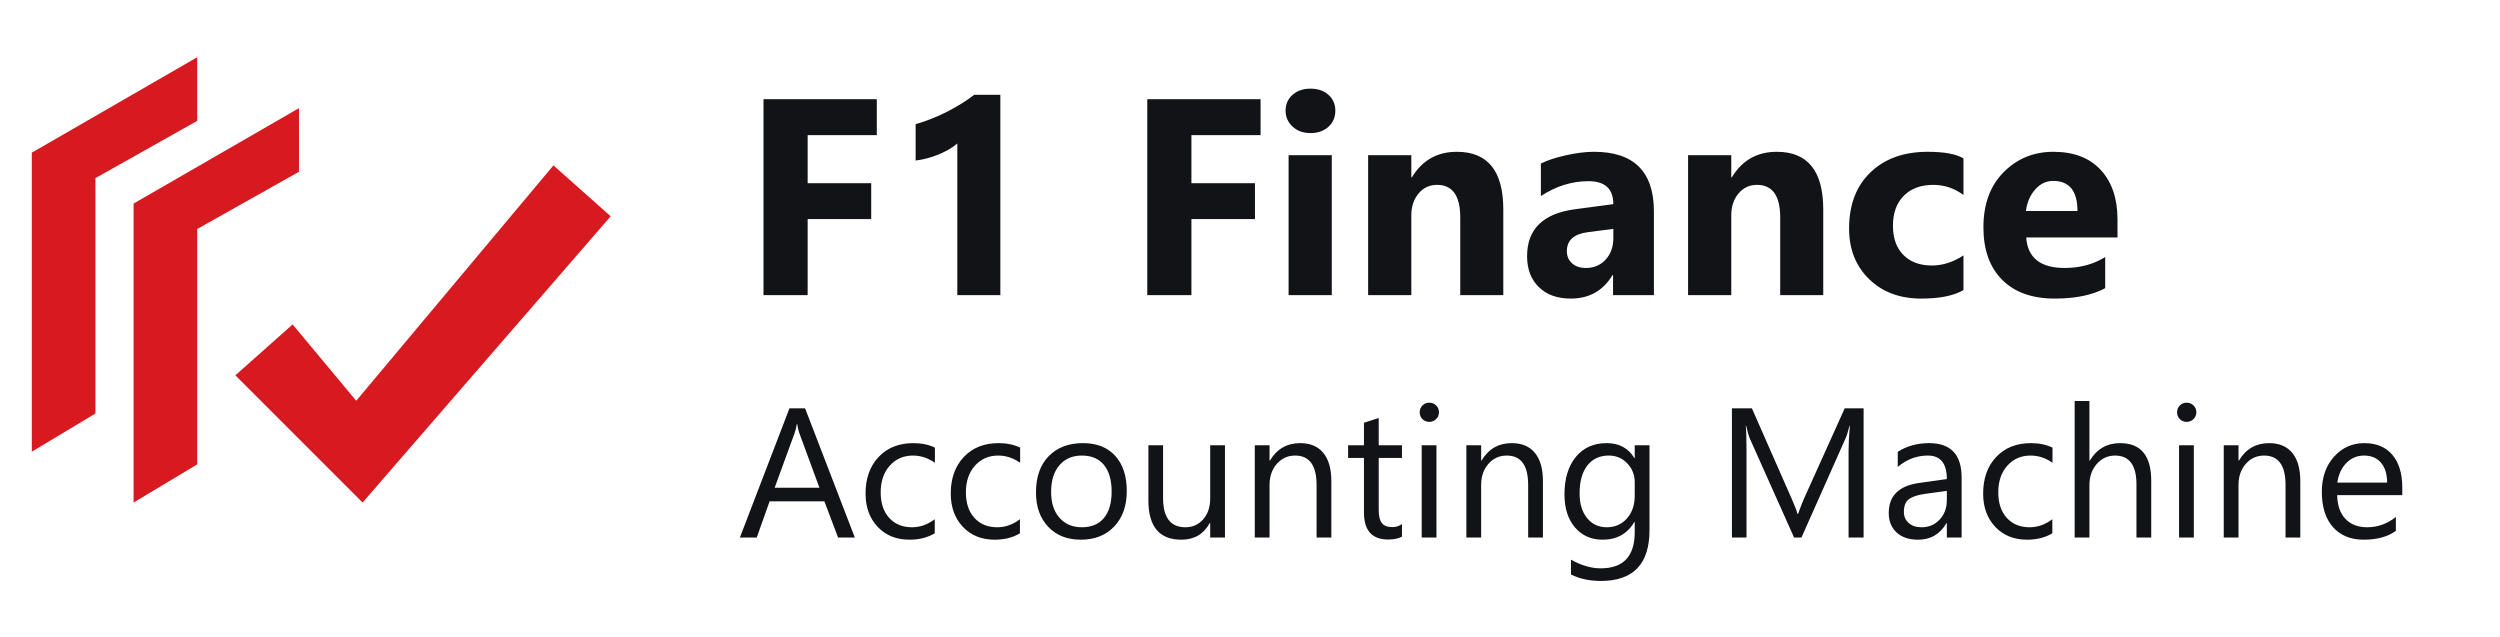
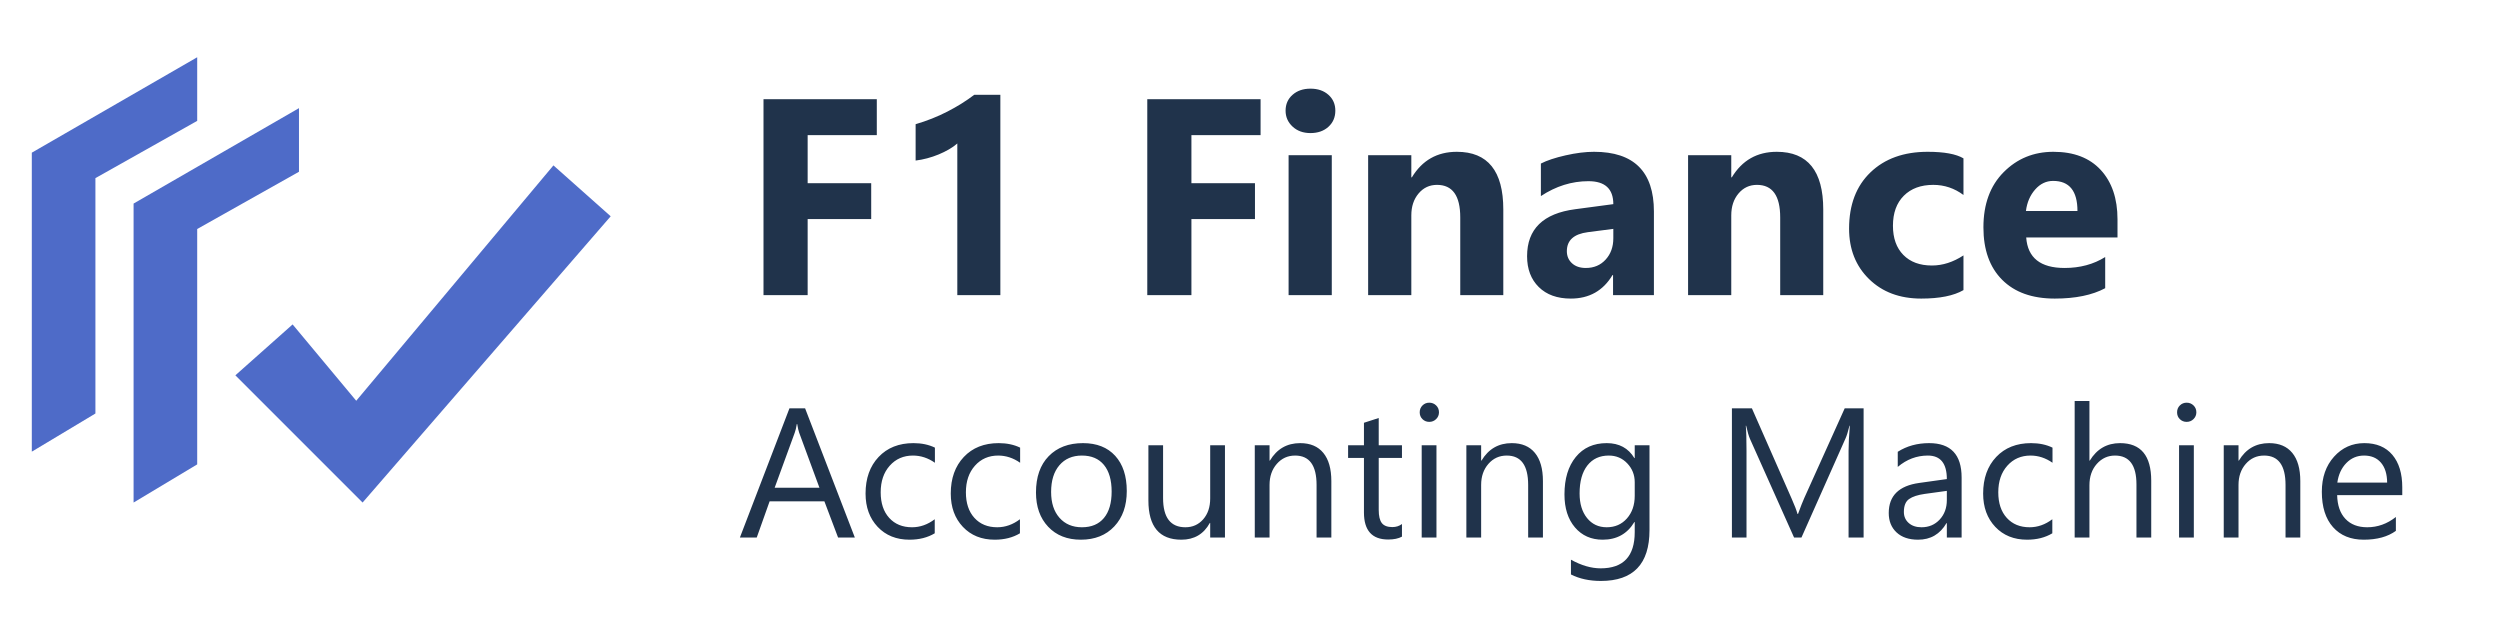
<svg xmlns="http://www.w3.org/2000/svg" viewBox="0 0 393 100" role="img" aria-label="F1 Finance Accounting Machine">
-   <path fill="#D71920" d="M 5 24 L 31 9 L 31 19 L 15 28 L 15 65 L 5 71 Z" />
-   <path fill="#D71920" d="M 21 32 L 47 17 L 47 27 L 31 36 L 31 73 L 21 79 Z" />
-   <path fill="#D71920" d="M 37 59 L 46 51 L 56 63 L 87 26 L 96 34 L 57 79 Z" />
-   <path fill="#111317" d="M 137.834 21.242 L 126.963 21.242 L 126.963 28.804 L 136.953 28.804 L 136.953 34.433 L 126.963 34.433 L 126.963 46.4 L 120.023 46.4 L 120.023 15.591 L 137.834 15.591 L 137.834 21.242 Z M 157.256 14.904 L 157.256 46.4 L 150.489 46.4 L 150.489 22.552 Q 149.93 23.046 149.167 23.487 Q 148.405 23.927 147.545 24.282 Q 146.686 24.636 145.762 24.883 Q 144.838 25.13 143.936 25.238 L 143.936 19.523 Q 146.578 18.749 148.92 17.546 Q 151.262 16.343 153.153 14.904 L 157.256 14.904 Z M 198.163 21.242 L 187.291 21.242 L 187.291 28.804 L 197.282 28.804 L 197.282 34.433 L 187.291 34.433 L 187.291 46.4 L 180.352 46.4 L 180.352 15.591 L 198.163 15.591 L 198.163 21.242 Z M 206.004 20.919 Q 204.286 20.919 203.19 19.899 Q 202.094 18.878 202.094 17.396 Q 202.094 15.871 203.19 14.904 Q 204.286 13.937 206.004 13.937 Q 207.745 13.937 208.83 14.904 Q 209.915 15.871 209.915 17.396 Q 209.915 18.943 208.83 19.931 Q 207.745 20.919 206.004 20.919 Z M 209.356 46.4 L 202.567 46.4 L 202.567 24.4 L 209.356 24.4 L 209.356 46.4 Z M 236.319 46.4 L 229.552 46.4 L 229.552 34.175 Q 229.552 29.062 225.899 29.062 Q 224.137 29.062 222.999 30.416 Q 221.86 31.769 221.86 33.853 L 221.86 46.4 L 215.071 46.4 L 215.071 24.4 L 221.86 24.4 L 221.86 27.88 L 221.946 27.88 Q 224.374 23.863 229.014 23.863 Q 236.319 23.863 236.319 32.929 L 236.319 46.4 Z M 259.995 46.4 L 253.571 46.4 L 253.571 43.242 L 253.485 43.242 Q 251.272 46.937 246.932 46.937 Q 243.731 46.937 241.894 45.122 Q 240.057 43.306 240.057 40.277 Q 240.057 33.875 247.641 32.886 L 253.614 32.091 Q 253.614 28.482 249.704 28.482 Q 245.772 28.482 242.227 30.824 L 242.227 25.71 Q 243.645 24.98 246.105 24.421 Q 248.565 23.863 250.585 23.863 Q 259.995 23.863 259.995 33.251 L 259.995 46.4 Z M 253.614 37.462 L 253.614 35.98 L 249.618 36.496 Q 246.309 36.925 246.309 39.482 Q 246.309 40.642 247.115 41.383 Q 247.921 42.125 249.296 42.125 Q 251.208 42.125 252.411 40.803 Q 253.614 39.482 253.614 37.462 Z M 286.614 46.4 L 279.847 46.4 L 279.847 34.175 Q 279.847 29.062 276.194 29.062 Q 274.433 29.062 273.294 30.416 Q 272.155 31.769 272.155 33.853 L 272.155 46.4 L 265.366 46.4 L 265.366 24.4 L 272.155 24.4 L 272.155 27.88 L 272.241 27.88 Q 274.669 23.863 279.31 23.863 Q 286.614 23.863 286.614 32.929 L 286.614 46.4 Z M 308.657 45.605 Q 306.359 46.937 302.019 46.937 Q 296.948 46.937 293.812 43.865 Q 290.675 40.793 290.675 35.937 Q 290.675 30.33 294.037 27.096 Q 297.4 23.863 303.029 23.863 Q 306.917 23.863 308.657 24.894 L 308.657 30.652 Q 306.531 29.062 303.909 29.062 Q 300.988 29.062 299.28 30.77 Q 297.571 32.478 297.571 35.486 Q 297.571 38.408 299.204 40.073 Q 300.837 41.738 303.695 41.738 Q 306.23 41.738 308.657 40.148 L 308.657 45.605 Z M 332.871 37.334 L 318.519 37.334 Q 318.863 42.125 324.556 42.125 Q 328.187 42.125 330.937 40.406 L 330.937 45.304 Q 327.886 46.937 323.009 46.937 Q 317.681 46.937 314.738 43.983 Q 311.794 41.029 311.794 35.744 Q 311.794 30.265 314.974 27.064 Q 318.154 23.863 322.794 23.863 Q 327.607 23.863 330.239 26.72 Q 332.871 29.578 332.871 34.476 L 332.871 37.334 Z M 326.576 33.166 Q 326.576 28.439 322.751 28.439 Q 321.119 28.439 319.926 29.792 Q 318.734 31.146 318.476 33.166 L 326.576 33.166 Z" />
-   <path fill="#111317" d="M 134.38 84.5 L 131.746 84.5 L 129.594 78.808 L 120.984 78.808 L 118.959 84.5 L 116.312 84.5 L 124.1 64.194 L 126.563 64.194 L 134.38 84.5 Z M 128.815 76.669 L 125.629 68.018 C 125.525 67.734 125.421 67.281 125.317 66.658 L 125.261 66.658 C 125.166 67.234 125.058 67.687 124.935 68.018 L 121.777 76.669 L 128.815 76.669 Z M 146.94 83.834 C 145.826 84.505 144.504 84.84 142.975 84.84 C 140.908 84.84 139.239 84.167 137.969 82.822 C 136.7 81.477 136.065 79.733 136.065 77.59 C 136.065 75.201 136.749 73.283 138.118 71.834 C 139.487 70.385 141.314 69.66 143.598 69.66 C 144.873 69.66 145.996 69.896 146.968 70.368 L 146.968 72.747 C 145.892 71.992 144.74 71.614 143.513 71.614 C 142.031 71.614 140.816 72.145 139.867 73.207 C 138.918 74.269 138.444 75.664 138.444 77.392 C 138.444 79.091 138.89 80.431 139.782 81.413 C 140.674 82.395 141.871 82.886 143.372 82.886 C 144.637 82.886 145.826 82.466 146.94 81.625 L 146.94 83.834 Z M 160.335 83.834 C 159.222 84.505 157.9 84.84 156.371 84.84 C 154.303 84.84 152.635 84.167 151.365 82.822 C 150.095 81.477 149.46 79.733 149.46 77.59 C 149.46 75.201 150.145 73.283 151.514 71.834 C 152.882 70.385 154.709 69.66 156.994 69.66 C 158.268 69.66 159.391 69.896 160.364 70.368 L 160.364 72.747 C 159.288 71.992 158.136 71.614 156.909 71.614 C 155.427 71.614 154.211 72.145 153.262 73.207 C 152.314 74.269 151.839 75.664 151.839 77.392 C 151.839 79.091 152.285 80.431 153.177 81.413 C 154.07 82.395 155.266 82.886 156.767 82.886 C 158.032 82.886 159.222 82.466 160.335 81.625 L 160.335 83.834 Z M 169.908 84.84 C 167.765 84.84 166.054 84.163 164.775 82.808 C 163.496 81.453 162.856 79.657 162.856 77.42 C 162.856 74.984 163.521 73.082 164.853 71.713 C 166.184 70.345 167.982 69.66 170.248 69.66 C 172.409 69.66 174.097 70.326 175.31 71.657 C 176.523 72.988 177.129 74.833 177.129 77.193 C 177.129 79.506 176.476 81.359 175.168 82.751 C 173.861 84.144 172.107 84.84 169.908 84.84 Z M 170.078 71.614 C 168.586 71.614 167.406 72.122 166.538 73.136 C 165.669 74.151 165.235 75.551 165.235 77.335 C 165.235 79.053 165.674 80.408 166.552 81.399 C 167.43 82.39 168.605 82.886 170.078 82.886 C 171.579 82.886 172.733 82.4 173.54 81.427 C 174.347 80.455 174.75 79.072 174.75 77.278 C 174.75 75.466 174.347 74.069 173.54 73.087 C 172.733 72.105 171.579 71.614 170.078 71.614 Z M 192.564 84.5 L 190.242 84.5 L 190.242 82.206 L 190.185 82.206 C 189.222 83.962 187.731 84.84 185.71 84.84 C 182.255 84.84 180.528 82.782 180.528 78.666 L 180.528 70 L 182.836 70 L 182.836 78.298 C 182.836 81.356 184.007 82.886 186.348 82.886 C 187.48 82.886 188.413 82.468 189.144 81.633 C 189.876 80.797 190.242 79.704 190.242 78.354 L 190.242 70 L 192.564 70 L 192.564 84.5 Z M 209.287 84.5 L 206.965 84.5 L 206.965 76.23 C 206.965 73.153 205.841 71.614 203.595 71.614 C 202.434 71.614 201.473 72.051 200.713 72.924 C 199.953 73.797 199.573 74.899 199.573 76.23 L 199.573 84.5 L 197.251 84.5 L 197.251 70 L 199.573 70 L 199.573 72.407 L 199.63 72.407 C 200.725 70.576 202.311 69.66 204.388 69.66 C 205.974 69.66 207.187 70.172 208.027 71.197 C 208.867 72.221 209.287 73.701 209.287 75.636 L 209.287 84.5 Z M 220.389 84.358 C 219.841 84.66 219.119 84.812 218.222 84.812 C 215.683 84.812 214.413 83.396 214.413 80.563 L 214.413 71.982 L 211.921 71.982 L 211.921 70 L 214.413 70 L 214.413 66.46 L 216.735 65.709 L 216.735 70 L 220.389 70 L 220.389 71.982 L 216.735 71.982 L 216.735 80.153 C 216.735 81.125 216.901 81.819 217.231 82.234 C 217.561 82.65 218.109 82.857 218.874 82.857 C 219.459 82.857 219.964 82.697 220.389 82.376 L 220.389 84.358 Z M 224.679 66.318 C 224.264 66.318 223.91 66.177 223.617 65.894 C 223.325 65.61 223.178 65.252 223.178 64.817 C 223.178 64.383 223.325 64.022 223.617 63.734 C 223.91 63.446 224.264 63.302 224.679 63.302 C 225.104 63.302 225.465 63.446 225.762 63.734 C 226.06 64.022 226.208 64.383 226.208 64.817 C 226.208 65.233 226.06 65.587 225.762 65.879 C 225.465 66.172 225.104 66.318 224.679 66.318 Z M 225.812 84.5 L 223.49 84.5 L 223.49 70 L 225.812 70 L 225.812 84.5 Z M 242.549 84.5 L 240.227 84.5 L 240.227 76.23 C 240.227 73.153 239.104 71.614 236.857 71.614 C 235.696 71.614 234.735 72.051 233.975 72.924 C 233.215 73.797 232.835 74.899 232.835 76.23 L 232.835 84.5 L 230.513 84.5 L 230.513 70 L 232.835 70 L 232.835 72.407 L 232.892 72.407 C 233.987 70.576 235.573 69.66 237.65 69.66 C 239.236 69.66 240.449 70.172 241.289 71.197 C 242.129 72.221 242.549 73.701 242.549 75.636 L 242.549 84.5 Z M 259.301 83.339 C 259.301 88.663 256.752 91.325 251.654 91.325 C 249.861 91.325 248.294 90.985 246.953 90.306 L 246.953 87.983 C 248.586 88.89 250.144 89.343 251.626 89.343 C 255.194 89.343 256.979 87.445 256.979 83.65 L 256.979 82.064 L 256.922 82.064 C 255.817 83.915 254.156 84.84 251.938 84.84 C 250.134 84.84 248.683 84.196 247.583 82.907 C 246.483 81.618 245.934 79.889 245.934 77.717 C 245.934 75.253 246.526 73.295 247.711 71.841 C 248.895 70.387 250.517 69.66 252.575 69.66 C 254.529 69.66 255.978 70.444 256.922 72.011 L 256.979 72.011 L 256.979 70 L 259.301 70 L 259.301 83.339 Z M 256.979 77.944 L 256.979 75.806 C 256.979 74.654 256.589 73.667 255.81 72.846 C 255.031 72.025 254.062 71.614 252.9 71.614 C 251.465 71.614 250.342 72.136 249.53 73.179 C 248.718 74.222 248.312 75.683 248.312 77.562 C 248.312 79.176 248.702 80.467 249.481 81.434 C 250.26 82.402 251.291 82.886 252.575 82.886 C 253.877 82.886 254.937 82.423 255.754 81.498 C 256.57 80.573 256.979 79.388 256.979 77.944 Z M 292.959 84.5 L 290.595 84.5 L 290.595 70.878 C 290.595 69.802 290.661 68.485 290.793 66.927 L 290.736 66.927 C 290.51 67.843 290.307 68.499 290.127 68.896 L 283.189 84.5 L 282.028 84.5 L 275.104 69.009 C 274.905 68.556 274.702 67.862 274.495 66.927 L 274.438 66.927 C 274.514 67.739 274.551 69.065 274.551 70.906 L 274.551 84.5 L 272.257 84.5 L 272.257 64.194 L 275.401 64.194 L 281.631 78.354 C 282.113 79.44 282.424 80.252 282.566 80.79 L 282.651 80.79 C 283.057 79.676 283.382 78.845 283.628 78.298 L 289.986 64.194 L 292.959 64.194 L 292.959 84.5 Z M 308.366 84.5 L 306.043 84.5 L 306.043 82.234 L 305.987 82.234 C 304.977 83.971 303.49 84.84 301.526 84.84 C 300.082 84.84 298.952 84.458 298.135 83.693 C 297.318 82.928 296.91 81.913 296.91 80.648 C 296.91 77.939 298.506 76.363 301.696 75.919 L 306.043 75.31 C 306.043 72.846 305.048 71.614 303.056 71.614 C 301.309 71.614 299.733 72.209 298.326 73.398 L 298.326 71.02 C 299.752 70.113 301.394 69.66 303.254 69.66 C 306.662 69.66 308.366 71.463 308.366 75.069 L 308.366 84.5 Z M 306.043 77.165 L 302.546 77.646 C 301.47 77.798 300.658 78.064 300.11 78.447 C 299.563 78.829 299.289 79.506 299.289 80.479 C 299.289 81.187 299.542 81.765 300.047 82.213 C 300.552 82.662 301.224 82.886 302.064 82.886 C 303.216 82.886 304.167 82.482 304.918 81.675 C 305.668 80.868 306.043 79.846 306.043 78.609 L 306.043 77.165 Z M 322.625 83.834 C 321.511 84.505 320.189 84.84 318.66 84.84 C 316.593 84.84 314.924 84.167 313.655 82.822 C 312.385 81.477 311.75 79.733 311.75 77.59 C 311.75 75.201 312.434 73.283 313.803 71.834 C 315.172 70.385 316.999 69.66 319.283 69.66 C 320.558 69.66 321.681 69.896 322.653 70.368 L 322.653 72.747 C 321.577 71.992 320.425 71.614 319.198 71.614 C 317.716 71.614 316.501 72.145 315.552 73.207 C 314.603 74.269 314.129 75.664 314.129 77.392 C 314.129 79.091 314.575 80.431 315.467 81.413 C 316.359 82.395 317.556 82.886 319.057 82.886 C 320.322 82.886 321.511 82.466 322.625 81.625 L 322.625 83.834 Z M 338.173 84.5 L 335.851 84.5 L 335.851 76.146 C 335.851 73.125 334.727 71.614 332.48 71.614 C 331.348 71.614 330.394 72.051 329.62 72.924 C 328.846 73.797 328.459 74.918 328.459 76.287 L 328.459 84.5 L 326.137 84.5 L 326.137 63.033 L 328.459 63.033 L 328.459 72.407 L 328.516 72.407 C 329.63 70.576 331.215 69.66 333.273 69.66 C 336.54 69.66 338.173 71.628 338.173 75.565 L 338.173 84.5 Z M 343.738 66.318 C 343.322 66.318 342.968 66.177 342.676 65.894 C 342.383 65.61 342.237 65.252 342.237 64.817 C 342.237 64.383 342.383 64.022 342.676 63.734 C 342.968 63.446 343.322 63.302 343.738 63.302 C 344.163 63.302 344.524 63.446 344.821 63.734 C 345.118 64.022 345.267 64.383 345.267 64.817 C 345.267 65.233 345.118 65.587 344.821 65.879 C 344.524 66.172 344.163 66.318 343.738 66.318 Z M 344.871 84.5 L 342.548 84.5 L 342.548 70 L 344.871 70 L 344.871 84.5 Z M 361.608 84.5 L 359.286 84.5 L 359.286 76.23 C 359.286 73.153 358.162 71.614 355.916 71.614 C 354.754 71.614 353.794 72.051 353.034 72.924 C 352.274 73.797 351.894 74.899 351.894 76.23 L 351.894 84.5 L 349.572 84.5 L 349.572 70 L 351.894 70 L 351.894 72.407 L 351.951 72.407 C 353.046 70.576 354.632 69.66 356.708 69.66 C 358.294 69.66 359.507 70.172 360.348 71.197 C 361.188 72.221 361.608 73.701 361.608 75.636 L 361.608 84.5 Z M 377.637 77.831 L 367.399 77.831 C 367.437 79.445 367.871 80.691 368.702 81.569 C 369.533 82.447 370.675 82.886 372.129 82.886 C 373.762 82.886 375.263 82.348 376.632 81.271 L 376.632 83.452 C 375.357 84.377 373.672 84.84 371.577 84.84 C 369.528 84.84 367.919 84.181 366.748 82.865 C 365.577 81.548 364.992 79.695 364.992 77.307 C 364.992 75.05 365.632 73.212 366.911 71.791 C 368.19 70.371 369.778 69.66 371.676 69.66 C 373.573 69.66 375.041 70.274 376.08 71.501 C 377.118 72.728 377.637 74.432 377.637 76.613 L 377.637 77.831 Z M 375.258 75.862 C 375.249 74.522 374.926 73.479 374.288 72.733 C 373.651 71.987 372.766 71.614 371.633 71.614 C 370.538 71.614 369.608 72.006 368.844 72.79 C 368.079 73.573 367.607 74.597 367.428 75.862 L 375.258 75.862 Z" />
+   <path fill="#4E6BC8" d="M 5 24 L 31 9 L 31 19 L 15 28 L 15 65 L 5 71 Z" />
+   <path fill="#4E6BC8" d="M 21 32 L 47 17 L 47 27 L 31 36 L 31 73 L 21 79 Z" />
+   <path fill="#4E6BC8" d="M 37 59 L 46 51 L 56 63 L 87 26 L 96 34 L 57 79 Z" />
+   <path fill="#20334B" d="M 137.834 21.242 L 126.963 21.242 L 126.963 28.804 L 136.953 28.804 L 136.953 34.433 L 126.963 34.433 L 126.963 46.4 L 120.023 46.4 L 120.023 15.591 L 137.834 15.591 L 137.834 21.242 Z M 157.256 14.904 L 157.256 46.4 L 150.489 46.4 L 150.489 22.552 Q 149.93 23.046 149.167 23.487 Q 148.405 23.927 147.545 24.282 Q 146.686 24.636 145.762 24.883 Q 144.838 25.13 143.936 25.238 L 143.936 19.523 Q 146.578 18.749 148.92 17.546 Q 151.262 16.343 153.153 14.904 L 157.256 14.904 Z M 198.163 21.242 L 187.291 21.242 L 187.291 28.804 L 197.282 28.804 L 197.282 34.433 L 187.291 34.433 L 187.291 46.4 L 180.352 46.4 L 180.352 15.591 L 198.163 15.591 L 198.163 21.242 Z M 206.004 20.919 Q 204.286 20.919 203.19 19.899 Q 202.094 18.878 202.094 17.396 Q 202.094 15.871 203.19 14.904 Q 204.286 13.937 206.004 13.937 Q 207.745 13.937 208.83 14.904 Q 209.915 15.871 209.915 17.396 Q 209.915 18.943 208.83 19.931 Q 207.745 20.919 206.004 20.919 Z M 209.356 46.4 L 202.567 46.4 L 202.567 24.4 L 209.356 24.4 L 209.356 46.4 Z M 236.319 46.4 L 229.552 46.4 L 229.552 34.175 Q 229.552 29.062 225.899 29.062 Q 224.137 29.062 222.999 30.416 Q 221.86 31.769 221.86 33.853 L 221.86 46.4 L 215.071 46.4 L 215.071 24.4 L 221.86 24.4 L 221.86 27.88 L 221.946 27.88 Q 224.374 23.863 229.014 23.863 Q 236.319 23.863 236.319 32.929 L 236.319 46.4 Z M 259.995 46.4 L 253.571 46.4 L 253.571 43.242 L 253.485 43.242 Q 251.272 46.937 246.932 46.937 Q 243.731 46.937 241.894 45.122 Q 240.057 43.306 240.057 40.277 Q 240.057 33.875 247.641 32.886 L 253.614 32.091 Q 253.614 28.482 249.704 28.482 Q 245.772 28.482 242.227 30.824 L 242.227 25.71 Q 243.645 24.98 246.105 24.421 Q 248.565 23.863 250.585 23.863 Q 259.995 23.863 259.995 33.251 L 259.995 46.4 Z M 253.614 37.462 L 253.614 35.98 L 249.618 36.496 Q 246.309 36.925 246.309 39.482 Q 246.309 40.642 247.115 41.383 Q 247.921 42.125 249.296 42.125 Q 251.208 42.125 252.411 40.803 Q 253.614 39.482 253.614 37.462 Z M 286.614 46.4 L 279.847 46.4 L 279.847 34.175 Q 279.847 29.062 276.194 29.062 Q 274.433 29.062 273.294 30.416 Q 272.155 31.769 272.155 33.853 L 272.155 46.4 L 265.366 46.4 L 265.366 24.4 L 272.155 24.4 L 272.155 27.88 L 272.241 27.88 Q 274.669 23.863 279.31 23.863 Q 286.614 23.863 286.614 32.929 L 286.614 46.4 Z M 308.657 45.605 Q 306.359 46.937 302.019 46.937 Q 296.948 46.937 293.812 43.865 Q 290.675 40.793 290.675 35.937 Q 290.675 30.33 294.037 27.096 Q 297.4 23.863 303.029 23.863 Q 306.917 23.863 308.657 24.894 L 308.657 30.652 Q 306.531 29.062 303.909 29.062 Q 300.988 29.062 299.28 30.77 Q 297.571 32.478 297.571 35.486 Q 297.571 38.408 299.204 40.073 Q 300.837 41.738 303.695 41.738 Q 306.23 41.738 308.657 40.148 L 308.657 45.605 Z M 332.871 37.334 L 318.519 37.334 Q 318.863 42.125 324.556 42.125 Q 328.187 42.125 330.937 40.406 L 330.937 45.304 Q 327.886 46.937 323.009 46.937 Q 317.681 46.937 314.738 43.983 Q 311.794 41.029 311.794 35.744 Q 311.794 30.265 314.974 27.064 Q 318.154 23.863 322.794 23.863 Q 327.607 23.863 330.239 26.72 Q 332.871 29.578 332.871 34.476 L 332.871 37.334 Z M 326.576 33.166 Q 326.576 28.439 322.751 28.439 Q 321.119 28.439 319.926 29.792 Q 318.734 31.146 318.476 33.166 L 326.576 33.166 Z" />
+   <path fill="#20334B" d="M 134.38 84.5 L 131.746 84.5 L 129.594 78.808 L 120.984 78.808 L 118.959 84.5 L 116.312 84.5 L 124.1 64.194 L 126.563 64.194 L 134.38 84.5 Z M 128.815 76.669 L 125.629 68.018 C 125.525 67.734 125.421 67.281 125.317 66.658 L 125.261 66.658 C 125.166 67.234 125.058 67.687 124.935 68.018 L 121.777 76.669 L 128.815 76.669 Z M 146.94 83.834 C 145.826 84.505 144.504 84.84 142.975 84.84 C 140.908 84.84 139.239 84.167 137.969 82.822 C 136.7 81.477 136.065 79.733 136.065 77.59 C 136.065 75.201 136.749 73.283 138.118 71.834 C 139.487 70.385 141.314 69.66 143.598 69.66 C 144.873 69.66 145.996 69.896 146.968 70.368 L 146.968 72.747 C 145.892 71.992 144.74 71.614 143.513 71.614 C 142.031 71.614 140.816 72.145 139.867 73.207 C 138.918 74.269 138.444 75.664 138.444 77.392 C 138.444 79.091 138.89 80.431 139.782 81.413 C 140.674 82.395 141.871 82.886 143.372 82.886 C 144.637 82.886 145.826 82.466 146.94 81.625 L 146.94 83.834 Z M 160.335 83.834 C 159.222 84.505 157.9 84.84 156.371 84.84 C 154.303 84.84 152.635 84.167 151.365 82.822 C 150.095 81.477 149.46 79.733 149.46 77.59 C 149.46 75.201 150.145 73.283 151.514 71.834 C 152.882 70.385 154.709 69.66 156.994 69.66 C 158.268 69.66 159.391 69.896 160.364 70.368 L 160.364 72.747 C 159.288 71.992 158.136 71.614 156.909 71.614 C 155.427 71.614 154.211 72.145 153.262 73.207 C 152.314 74.269 151.839 75.664 151.839 77.392 C 151.839 79.091 152.285 80.431 153.177 81.413 C 154.07 82.395 155.266 82.886 156.767 82.886 C 158.032 82.886 159.222 82.466 160.335 81.625 L 160.335 83.834 Z M 169.908 84.84 C 167.765 84.84 166.054 84.163 164.775 82.808 C 163.496 81.453 162.856 79.657 162.856 77.42 C 162.856 74.984 163.521 73.082 164.853 71.713 C 166.184 70.345 167.982 69.66 170.248 69.66 C 172.409 69.66 174.097 70.326 175.31 71.657 C 176.523 72.988 177.129 74.833 177.129 77.193 C 177.129 79.506 176.476 81.359 175.168 82.751 C 173.861 84.144 172.107 84.84 169.908 84.84 Z M 170.078 71.614 C 168.586 71.614 167.406 72.122 166.538 73.136 C 165.669 74.151 165.235 75.551 165.235 77.335 C 165.235 79.053 165.674 80.408 166.552 81.399 C 167.43 82.39 168.605 82.886 170.078 82.886 C 171.579 82.886 172.733 82.4 173.54 81.427 C 174.347 80.455 174.75 79.072 174.75 77.278 C 174.75 75.466 174.347 74.069 173.54 73.087 C 172.733 72.105 171.579 71.614 170.078 71.614 Z M 192.564 84.5 L 190.242 84.5 L 190.242 82.206 L 190.185 82.206 C 189.222 83.962 187.731 84.84 185.71 84.84 C 182.255 84.84 180.528 82.782 180.528 78.666 L 180.528 70 L 182.836 70 L 182.836 78.298 C 182.836 81.356 184.007 82.886 186.348 82.886 C 187.48 82.886 188.413 82.468 189.144 81.633 C 189.876 80.797 190.242 79.704 190.242 78.354 L 190.242 70 L 192.564 70 L 192.564 84.5 Z M 209.287 84.5 L 206.965 84.5 L 206.965 76.23 C 206.965 73.153 205.841 71.614 203.595 71.614 C 202.434 71.614 201.473 72.051 200.713 72.924 C 199.953 73.797 199.573 74.899 199.573 76.23 L 199.573 84.5 L 197.251 84.5 L 197.251 70 L 199.573 70 L 199.573 72.407 L 199.63 72.407 C 200.725 70.576 202.311 69.66 204.388 69.66 C 205.974 69.66 207.187 70.172 208.027 71.197 C 208.867 72.221 209.287 73.701 209.287 75.636 L 209.287 84.5 Z M 220.389 84.358 C 219.841 84.66 219.119 84.812 218.222 84.812 C 215.683 84.812 214.413 83.396 214.413 80.563 L 214.413 71.982 L 211.921 71.982 L 211.921 70 L 214.413 70 L 214.413 66.46 L 216.735 65.709 L 216.735 70 L 220.389 70 L 220.389 71.982 L 216.735 71.982 L 216.735 80.153 C 216.735 81.125 216.901 81.819 217.231 82.234 C 217.561 82.65 218.109 82.857 218.874 82.857 C 219.459 82.857 219.964 82.697 220.389 82.376 L 220.389 84.358 Z M 224.679 66.318 C 224.264 66.318 223.91 66.177 223.617 65.894 C 223.325 65.61 223.178 65.252 223.178 64.817 C 223.178 64.383 223.325 64.022 223.617 63.734 C 223.91 63.446 224.264 63.302 224.679 63.302 C 225.104 63.302 225.465 63.446 225.762 63.734 C 226.06 64.022 226.208 64.383 226.208 64.817 C 226.208 65.233 226.06 65.587 225.762 65.879 C 225.465 66.172 225.104 66.318 224.679 66.318 Z M 225.812 84.5 L 223.49 84.5 L 223.49 70 L 225.812 70 L 225.812 84.5 Z M 242.549 84.5 L 240.227 84.5 L 240.227 76.23 C 240.227 73.153 239.104 71.614 236.857 71.614 C 235.696 71.614 234.735 72.051 233.975 72.924 C 233.215 73.797 232.835 74.899 232.835 76.23 L 232.835 84.5 L 230.513 84.5 L 230.513 70 L 232.835 70 L 232.835 72.407 L 232.892 72.407 C 233.987 70.576 235.573 69.66 237.65 69.66 C 239.236 69.66 240.449 70.172 241.289 71.197 C 242.129 72.221 242.549 73.701 242.549 75.636 L 242.549 84.5 Z M 259.301 83.339 C 259.301 88.663 256.752 91.325 251.654 91.325 C 249.861 91.325 248.294 90.985 246.953 90.306 L 246.953 87.983 C 248.586 88.89 250.144 89.343 251.626 89.343 C 255.194 89.343 256.979 87.445 256.979 83.65 L 256.979 82.064 L 256.922 82.064 C 255.817 83.915 254.156 84.84 251.938 84.84 C 250.134 84.84 248.683 84.196 247.583 82.907 C 246.483 81.618 245.934 79.889 245.934 77.717 C 245.934 75.253 246.526 73.295 247.711 71.841 C 248.895 70.387 250.517 69.66 252.575 69.66 C 254.529 69.66 255.978 70.444 256.922 72.011 L 256.979 72.011 L 256.979 70 L 259.301 70 L 259.301 83.339 Z M 256.979 77.944 L 256.979 75.806 C 256.979 74.654 256.589 73.667 255.81 72.846 C 255.031 72.025 254.062 71.614 252.9 71.614 C 251.465 71.614 250.342 72.136 249.53 73.179 C 248.718 74.222 248.312 75.683 248.312 77.562 C 248.312 79.176 248.702 80.467 249.481 81.434 C 250.26 82.402 251.291 82.886 252.575 82.886 C 253.877 82.886 254.937 82.423 255.754 81.498 C 256.57 80.573 256.979 79.388 256.979 77.944 Z M 292.959 84.5 L 290.595 84.5 L 290.595 70.878 C 290.595 69.802 290.661 68.485 290.793 66.927 L 290.736 66.927 C 290.51 67.843 290.307 68.499 290.127 68.896 L 283.189 84.5 L 282.028 84.5 L 275.104 69.009 C 274.905 68.556 274.702 67.862 274.495 66.927 L 274.438 66.927 C 274.514 67.739 274.551 69.065 274.551 70.906 L 274.551 84.5 L 272.257 84.5 L 272.257 64.194 L 275.401 64.194 L 281.631 78.354 C 282.113 79.44 282.424 80.252 282.566 80.79 L 282.651 80.79 C 283.057 79.676 283.382 78.845 283.628 78.298 L 289.986 64.194 L 292.959 64.194 L 292.959 84.5 Z M 308.366 84.5 L 306.043 84.5 L 306.043 82.234 L 305.987 82.234 C 304.977 83.971 303.49 84.84 301.526 84.84 C 300.082 84.84 298.952 84.458 298.135 83.693 C 297.318 82.928 296.91 81.913 296.91 80.648 C 296.91 77.939 298.506 76.363 301.696 75.919 L 306.043 75.31 C 306.043 72.846 305.048 71.614 303.056 71.614 C 301.309 71.614 299.733 72.209 298.326 73.398 L 298.326 71.02 C 299.752 70.113 301.394 69.66 303.254 69.66 C 306.662 69.66 308.366 71.463 308.366 75.069 L 308.366 84.5 Z M 306.043 77.165 L 302.546 77.646 C 301.47 77.798 300.658 78.064 300.11 78.447 C 299.563 78.829 299.289 79.506 299.289 80.479 C 299.289 81.187 299.542 81.765 300.047 82.213 C 300.552 82.662 301.224 82.886 302.064 82.886 C 303.216 82.886 304.167 82.482 304.918 81.675 C 305.668 80.868 306.043 79.846 306.043 78.609 L 306.043 77.165 Z M 322.625 83.834 C 321.511 84.505 320.189 84.84 318.66 84.84 C 316.593 84.84 314.924 84.167 313.655 82.822 C 312.385 81.477 311.75 79.733 311.75 77.59 C 311.75 75.201 312.434 73.283 313.803 71.834 C 315.172 70.385 316.999 69.66 319.283 69.66 C 320.558 69.66 321.681 69.896 322.653 70.368 L 322.653 72.747 C 321.577 71.992 320.425 71.614 319.198 71.614 C 317.716 71.614 316.501 72.145 315.552 73.207 C 314.603 74.269 314.129 75.664 314.129 77.392 C 314.129 79.091 314.575 80.431 315.467 81.413 C 316.359 82.395 317.556 82.886 319.057 82.886 C 320.322 82.886 321.511 82.466 322.625 81.625 L 322.625 83.834 Z M 338.173 84.5 L 335.851 84.5 L 335.851 76.146 C 335.851 73.125 334.727 71.614 332.48 71.614 C 331.348 71.614 330.394 72.051 329.62 72.924 C 328.846 73.797 328.459 74.918 328.459 76.287 L 328.459 84.5 L 326.137 84.5 L 326.137 63.033 L 328.459 63.033 L 328.459 72.407 L 328.516 72.407 C 329.63 70.576 331.215 69.66 333.273 69.66 C 336.54 69.66 338.173 71.628 338.173 75.565 L 338.173 84.5 Z M 343.738 66.318 C 343.322 66.318 342.968 66.177 342.676 65.894 C 342.383 65.61 342.237 65.252 342.237 64.817 C 342.237 64.383 342.383 64.022 342.676 63.734 C 342.968 63.446 343.322 63.302 343.738 63.302 C 344.163 63.302 344.524 63.446 344.821 63.734 C 345.118 64.022 345.267 64.383 345.267 64.817 C 345.267 65.233 345.118 65.587 344.821 65.879 C 344.524 66.172 344.163 66.318 343.738 66.318 Z M 344.871 84.5 L 342.548 84.5 L 342.548 70 L 344.871 70 L 344.871 84.5 Z M 361.608 84.5 L 359.286 84.5 L 359.286 76.23 C 359.286 73.153 358.162 71.614 355.916 71.614 C 354.754 71.614 353.794 72.051 353.034 72.924 C 352.274 73.797 351.894 74.899 351.894 76.23 L 351.894 84.5 L 349.572 84.5 L 349.572 70 L 351.894 70 L 351.894 72.407 L 351.951 72.407 C 353.046 70.576 354.632 69.66 356.708 69.66 C 358.294 69.66 359.507 70.172 360.348 71.197 C 361.188 72.221 361.608 73.701 361.608 75.636 L 361.608 84.5 Z M 377.637 77.831 L 367.399 77.831 C 367.437 79.445 367.871 80.691 368.702 81.569 C 369.533 82.447 370.675 82.886 372.129 82.886 C 373.762 82.886 375.263 82.348 376.632 81.271 L 376.632 83.452 C 375.357 84.377 373.672 84.84 371.577 84.84 C 369.528 84.84 367.919 84.181 366.748 82.865 C 365.577 81.548 364.992 79.695 364.992 77.307 C 364.992 75.05 365.632 73.212 366.911 71.791 C 368.19 70.371 369.778 69.66 371.676 69.66 C 373.573 69.66 375.041 70.274 376.08 71.501 C 377.118 72.728 377.637 74.432 377.637 76.613 L 377.637 77.831 Z M 375.258 75.862 C 375.249 74.522 374.926 73.479 374.288 72.733 C 373.651 71.987 372.766 71.614 371.633 71.614 C 370.538 71.614 369.608 72.006 368.844 72.79 C 368.079 73.573 367.607 74.597 367.428 75.862 L 375.258 75.862 Z" />
</svg>
